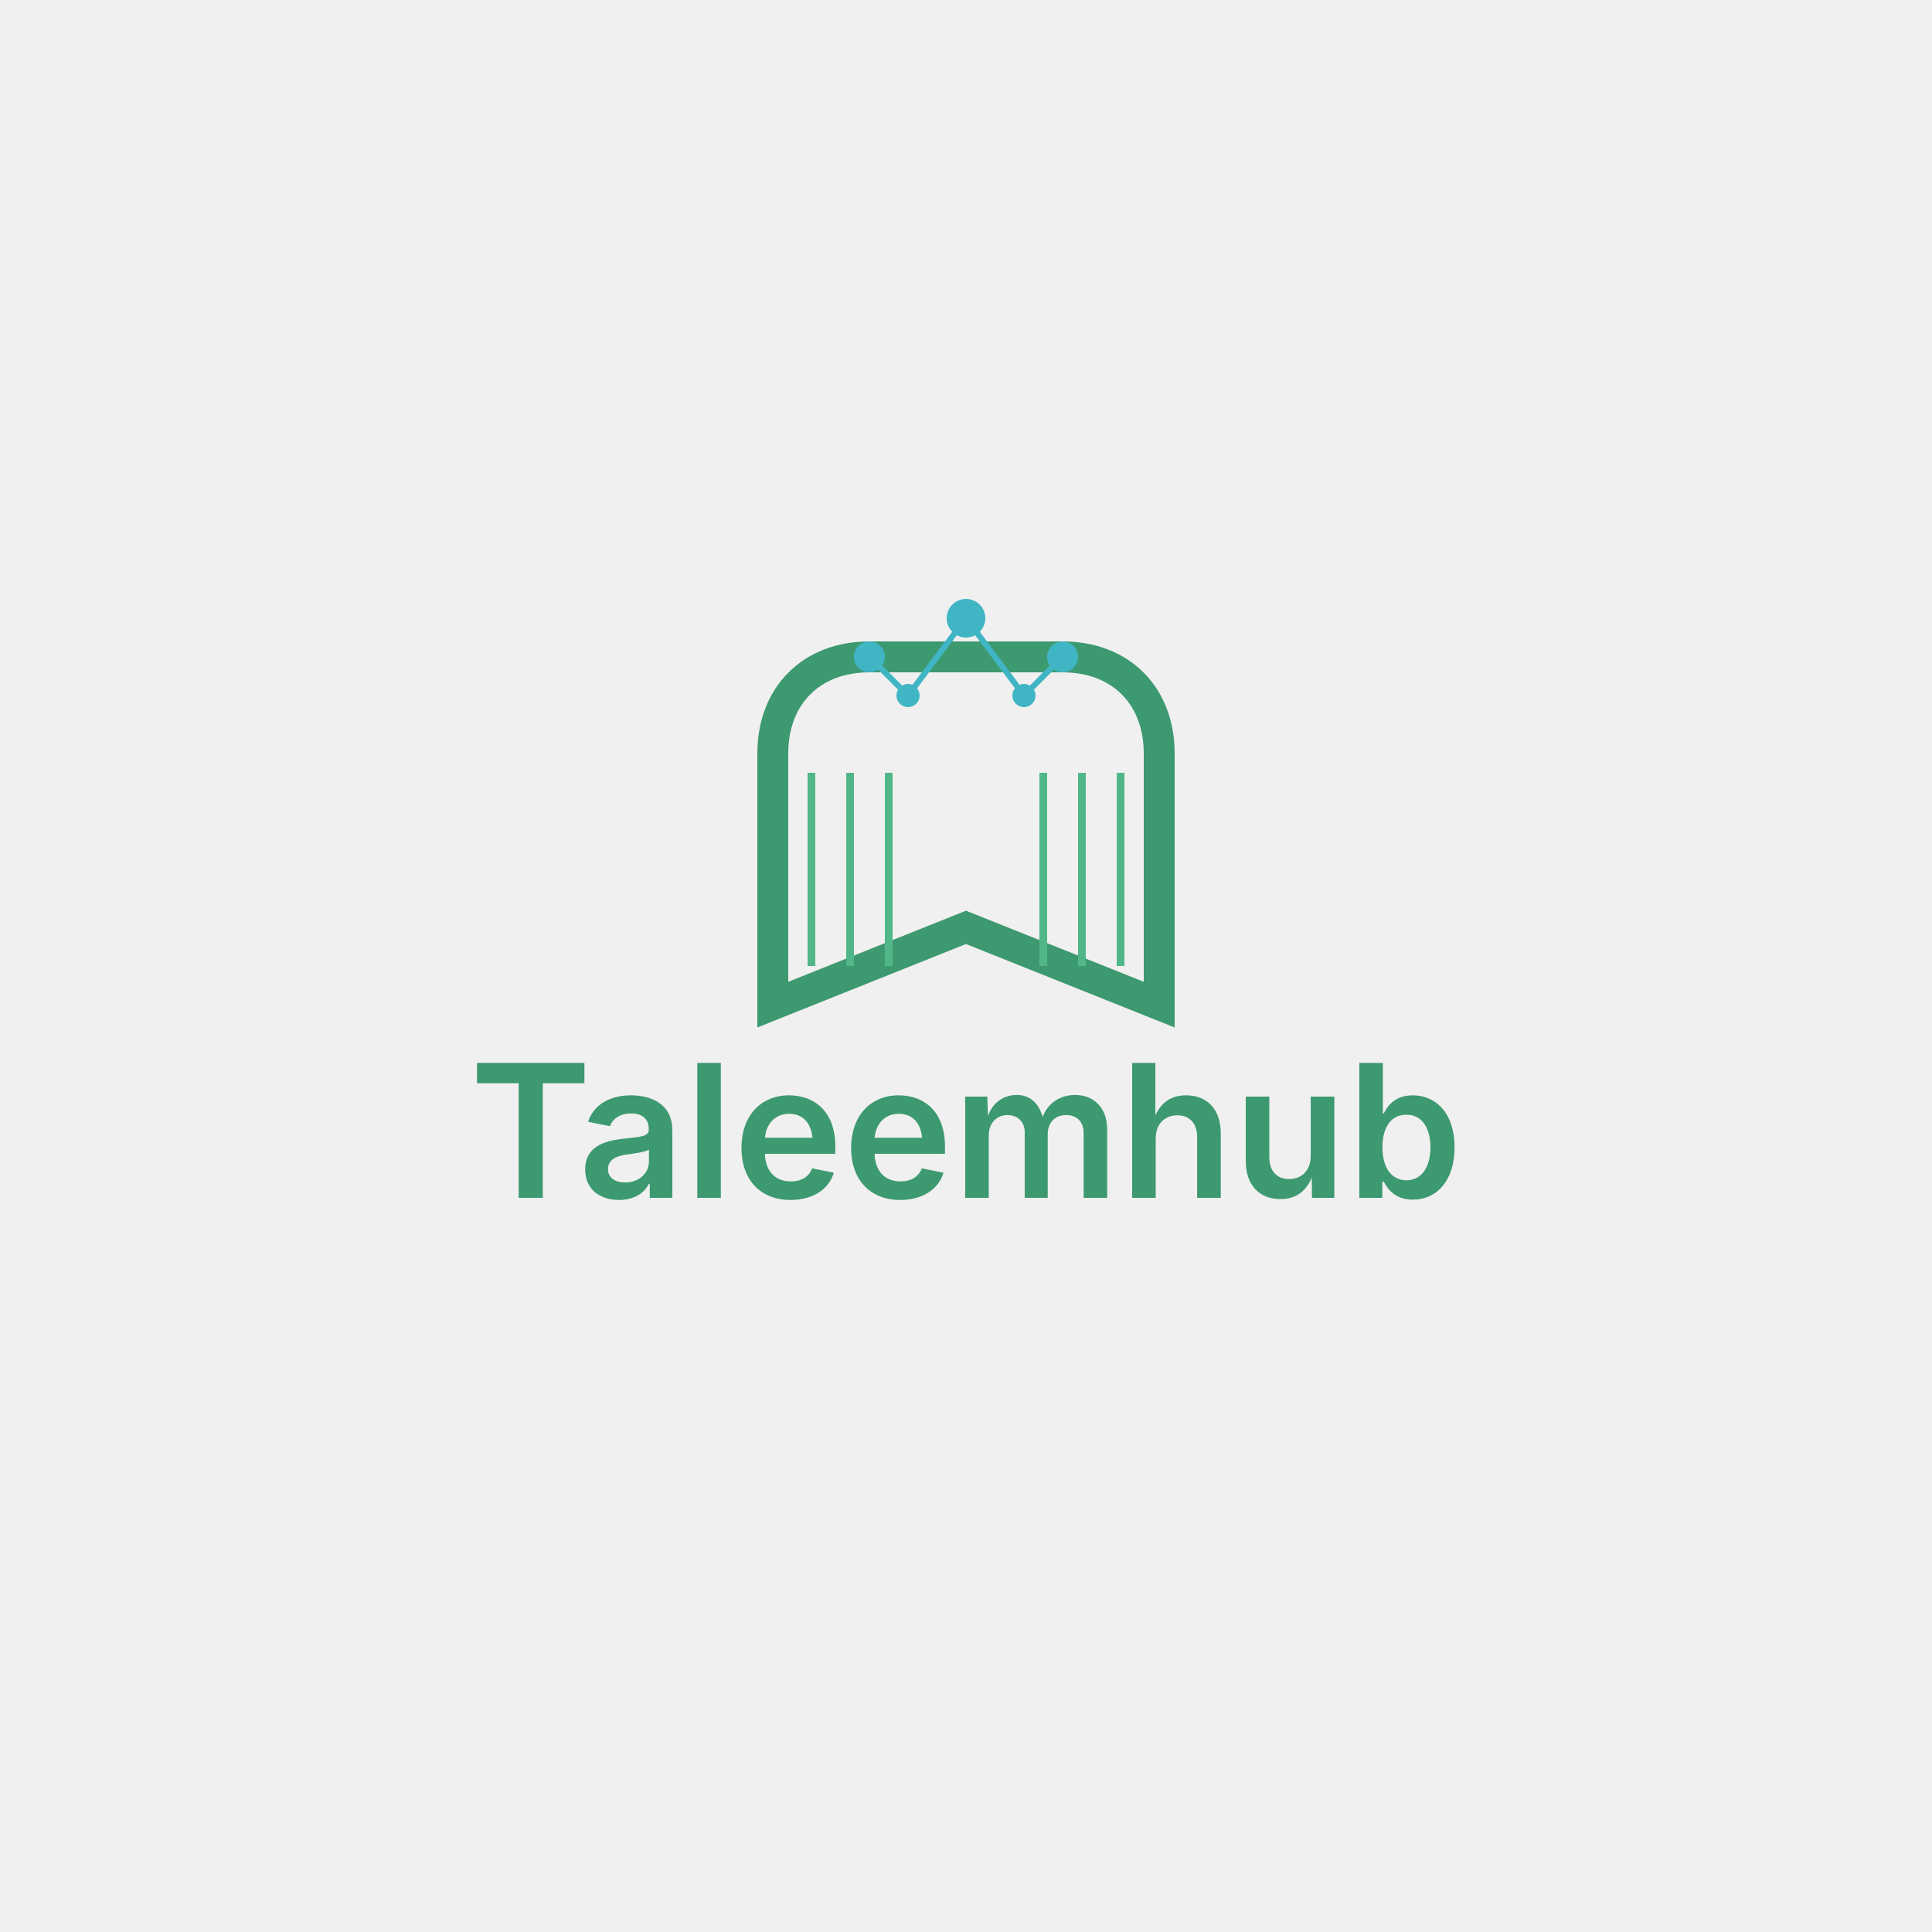
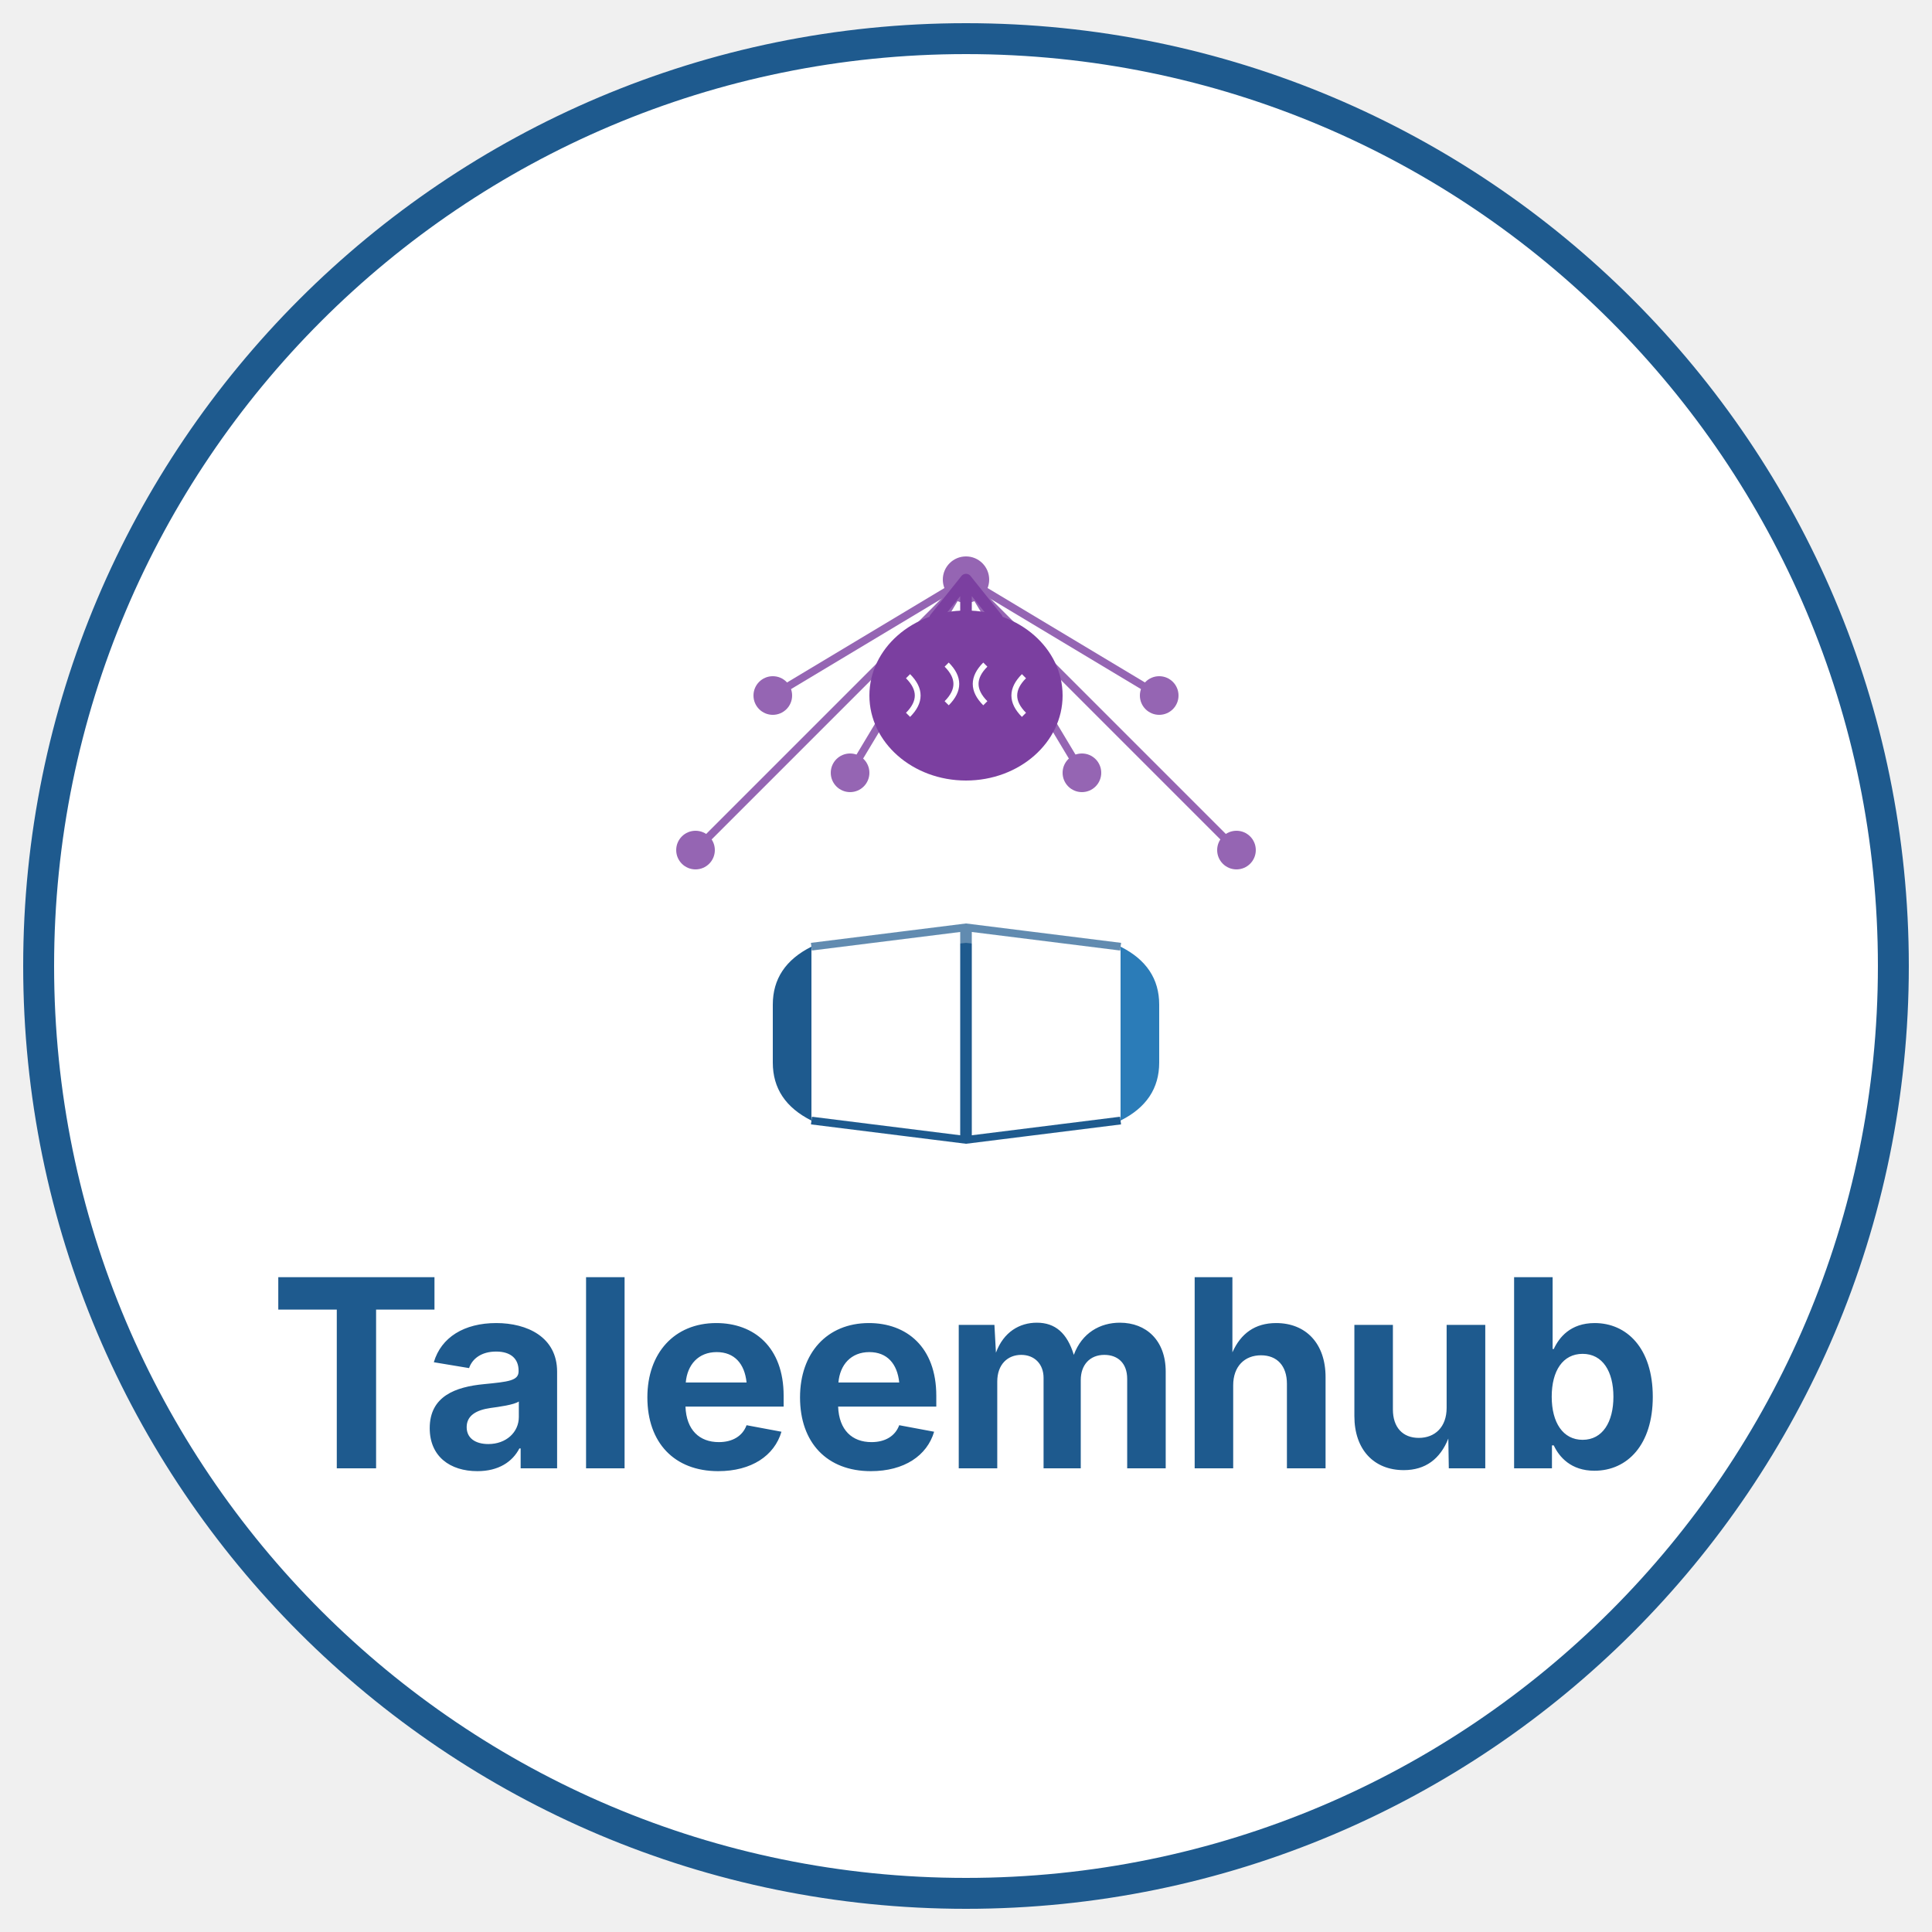
<svg xmlns="http://www.w3.org/2000/svg" width="500" height="500" viewBox="0 0 500 500" fill="none">
-   <path d="M200 195 L200 260 L250 240 L300 260 L300 195" stroke="#3D9970" stroke-width="8" fill="none" />
-   <path d="M200 195 C200 180, 210 170, 225 170 L275 170 C290 170, 300 180, 300 195" stroke="#3D9970" stroke-width="8" fill="none" />
-   <path d="M210 200 L210 250" stroke="#52B788" stroke-width="2" />
-   <path d="M220 200 L220 250" stroke="#52B788" stroke-width="2" />
-   <path d="M230 200 L230 250" stroke="#52B788" stroke-width="2" />
-   <path d="M270 200 L270 250" stroke="#52B788" stroke-width="2" />
-   <path d="M280 200 L280 250" stroke="#52B788" stroke-width="2" />
-   <path d="M290 200 L290 250" stroke="#52B788" stroke-width="2" />
-   <circle cx="250" cy="160" r="5" fill="#40B5C4" />
-   <circle cx="225" cy="170" r="4" fill="#40B5C4" />
-   <circle cx="275" cy="170" r="4" fill="#40B5C4" />
-   <circle cx="235" cy="180" r="3" fill="#40B5C4" />
-   <circle cx="265" cy="180" r="3" fill="#40B5C4" />
-   <line x1="250" y1="160" x2="235" y2="180" stroke="#40B5C4" stroke-width="1.5" />
-   <line x1="250" y1="160" x2="265" y2="180" stroke="#40B5C4" stroke-width="1.5" />
-   <line x1="225" y1="170" x2="235" y2="180" stroke="#40B5C4" stroke-width="1.5" />
-   <line x1="275" y1="170" x2="265" y2="180" stroke="#40B5C4" stroke-width="1.5" />
-   <text x="250" y="310" font-family="Inter, sans-serif" font-size="48" font-weight="600" fill="#3D9970" text-anchor="middle">Taleemhub</text>
+   <circle cx="250" cy="250" r="240" fill="white" stroke="#1E5A8E" stroke-width="8" />
+   <g opacity="0.8">
+     <line x1="250" y1="150" x2="200" y2="180" stroke="#7B3FA0" stroke-width="2" />
+     <line x1="250" y1="150" x2="300" y2="180" stroke="#7B3FA0" stroke-width="2" />
+     <line x1="250" y1="150" x2="220" y2="200" stroke="#7B3FA0" stroke-width="2" />
+     <line x1="250" y1="150" x2="280" y2="200" stroke="#7B3FA0" stroke-width="2" />
+     <line x1="250" y1="150" x2="180" y2="220" stroke="#7B3FA0" stroke-width="2" />
+     <line x1="250" y1="150" x2="320" y2="220" stroke="#7B3FA0" stroke-width="2" />
+     <circle cx="250" cy="150" r="6" fill="#7B3FA0" />
+     <circle cx="200" cy="180" r="5" fill="#7B3FA0" />
+     <circle cx="300" cy="180" r="5" fill="#7B3FA0" />
+     <circle cx="220" cy="200" r="5" fill="#7B3FA0" />
+     <circle cx="280" cy="200" r="5" fill="#7B3FA0" />
+     <circle cx="180" cy="220" r="5" fill="#7B3FA0" />
+     <circle cx="320" cy="220" r="5" fill="#7B3FA0" />
+   </g>
+   <g transform="translate(250, 180)">
+     <ellipse cx="0" cy="0" rx="25" ry="22" fill="#7B3FA0" />
+     <path d="M -15 -5 Q -10 0 -15 5 M -5 -8 Q 0 -3 -5 2 M 5 -8 Q 0 -3 5 2 M 15 -5 Q 10 0 15 5" stroke="white" stroke-width="1.5" fill="none" />
+     <path d="M 0 -30 L -8 -20 M 0 -30 L 8 -20 M 0 -30 L 0 -10" stroke="#7B3FA0" stroke-width="3" stroke-linecap="round" stroke-linejoin="round" />
+   </g>
+   <g transform="translate(250, 260)">
+     <path d="M -50 0 Q -50 -10 -40 -15 L -40 30 Q -50 25 -50 15 Z" fill="#1E5A8E" />
+     <path d="M 50 0 Q 50 -10 40 -15 L 40 30 Q 50 25 50 15 Z" fill="#2B7CB8" />
+     <path d="M -40 -15 L 0 -20 L 40 -15" stroke="#1E5A8E" stroke-width="2" fill="none" />
+     <path d="M -40 30 L 0 35 L 40 30" stroke="#1E5A8E" stroke-width="2" fill="none" />
+     <line x1="0" y1="-20" x2="0" y2="35" stroke="#1E5A8E" stroke-width="3" />
+     <path d="M -40 -15 Q -20 -18 0 -20 Q 20 -18 40 -15" stroke="white" stroke-width="8" fill="none" opacity="0.3" />
+   </g>
+   <text x="250" y="380" font-family="'Inter', 'Arial', sans-serif" font-size="68" font-weight="700" fill="#1E5A8E" text-anchor="middle" letter-spacing="-1">Taleemhub</text>
</svg>
